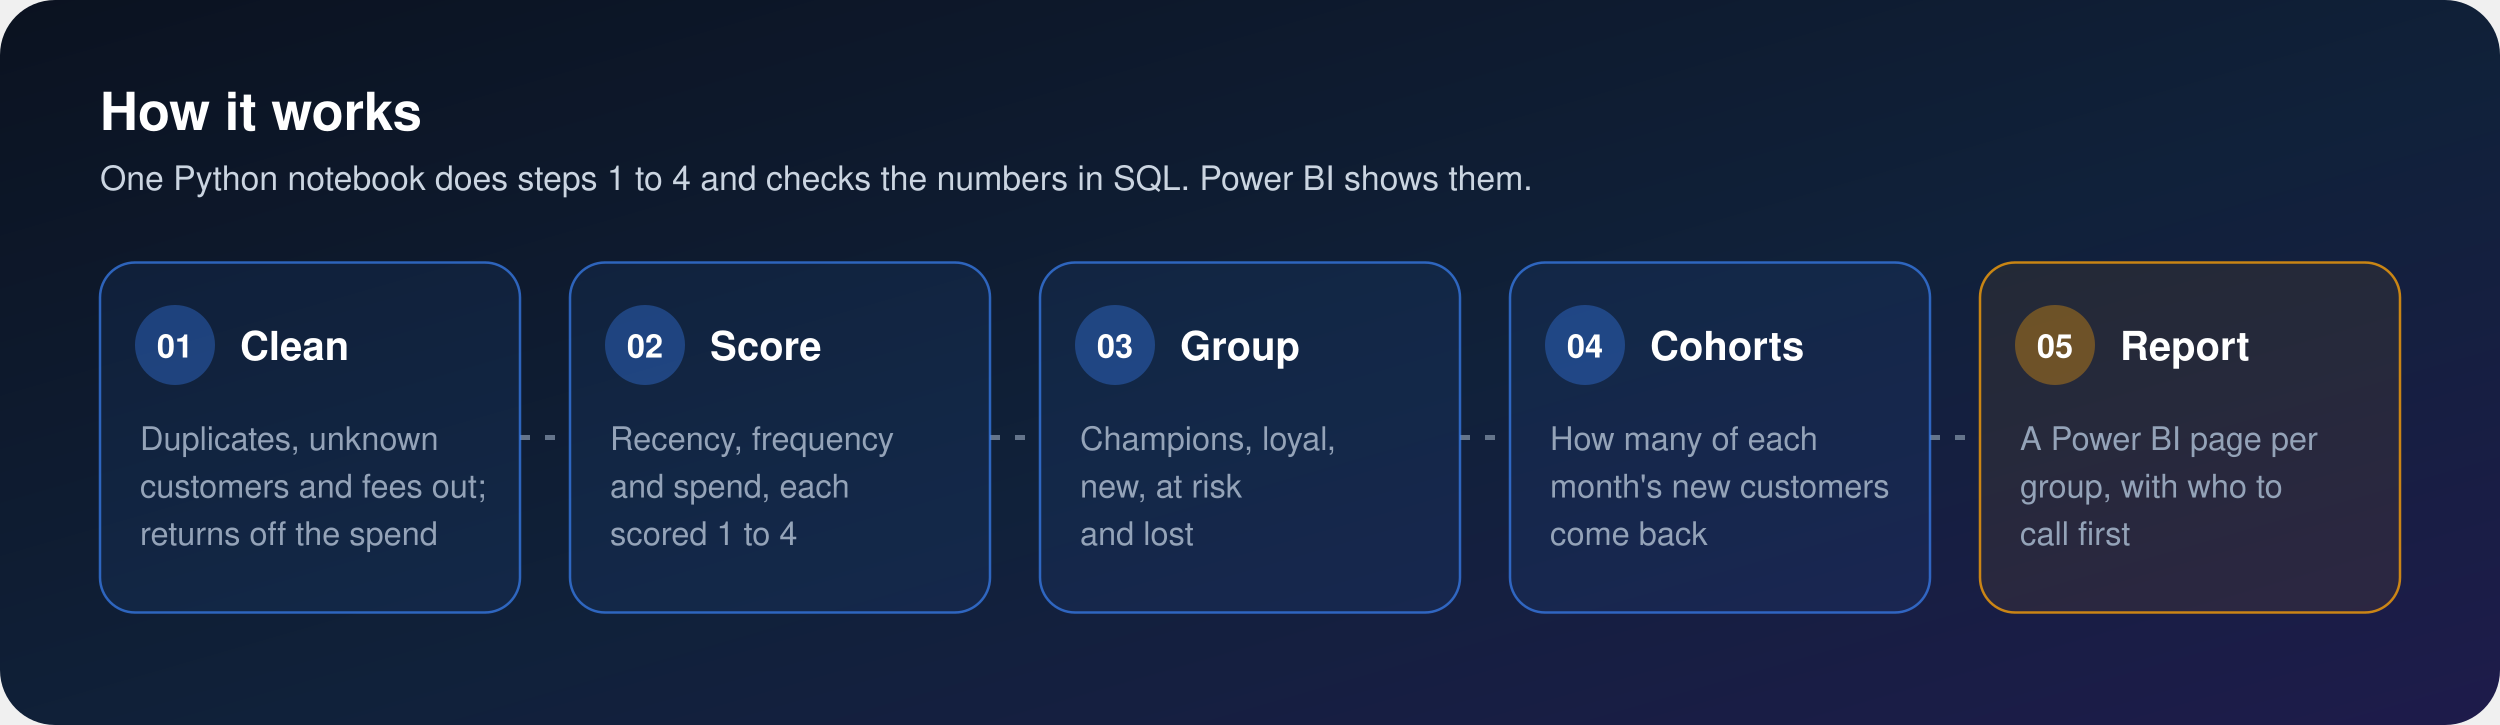
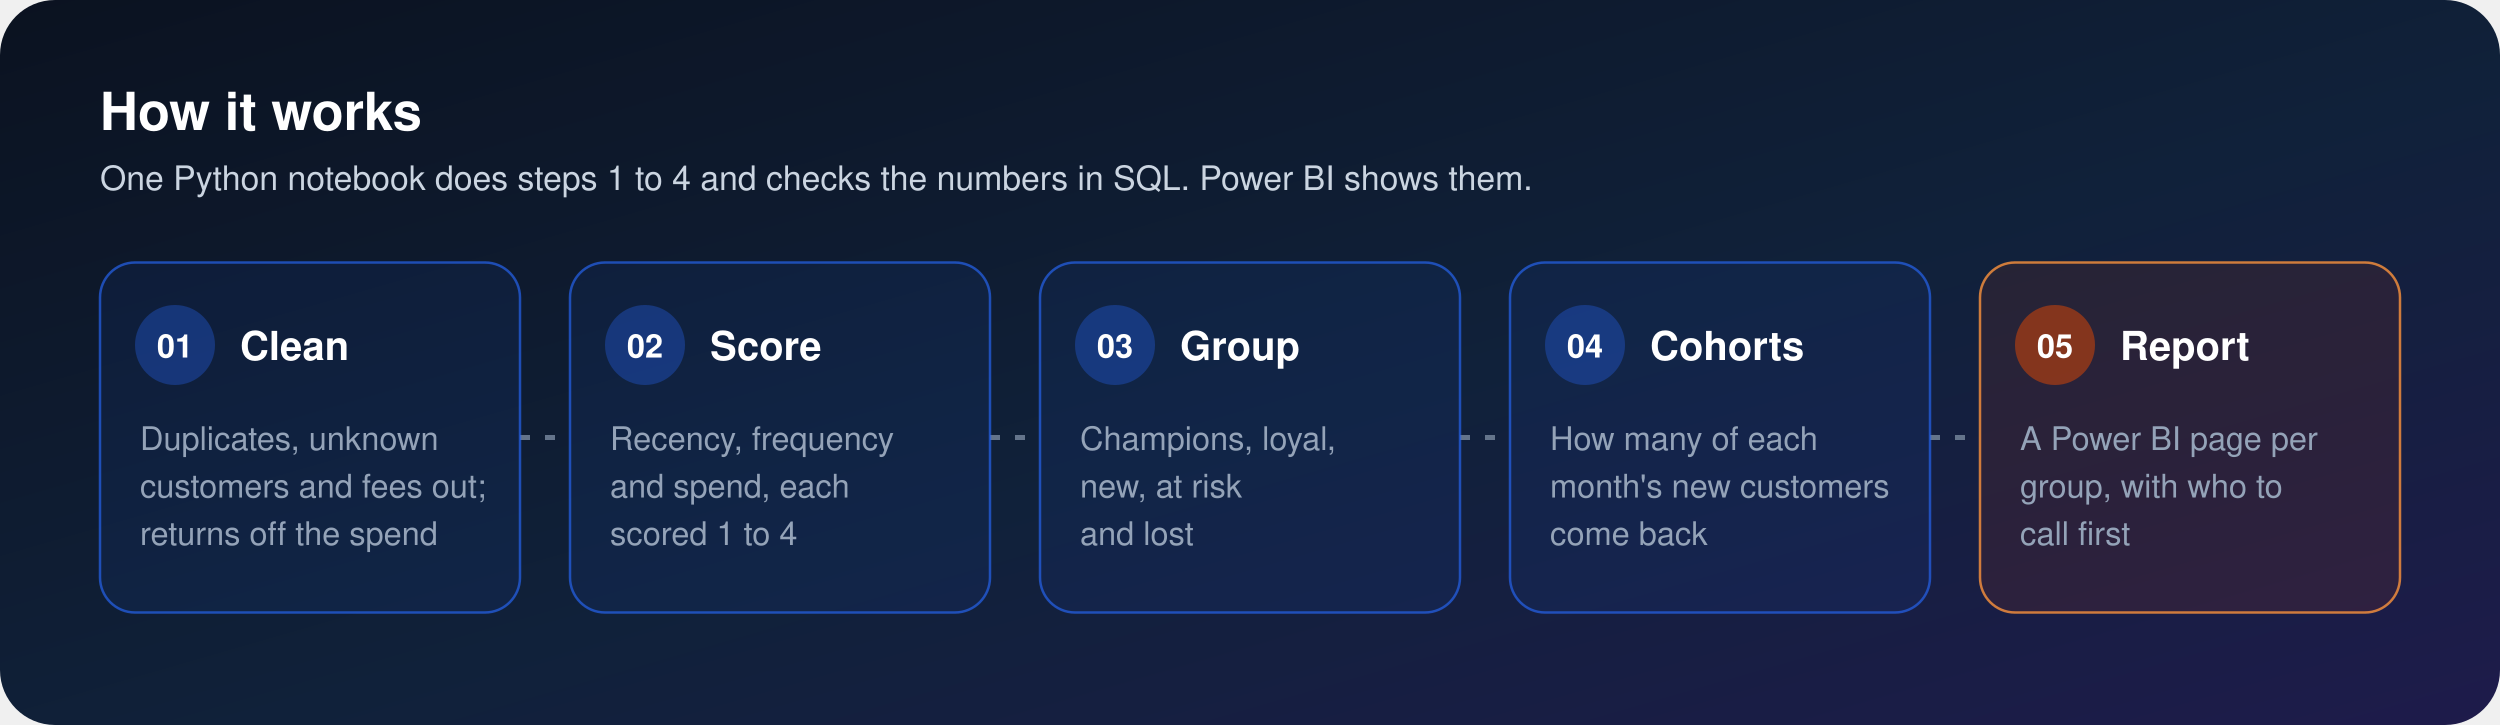
<svg xmlns="http://www.w3.org/2000/svg" viewBox="0 0 1000 290" width="1000" height="290" role="img" aria-label="How it works: 01 Clean, duplicates, unknown customers and fees out, returns taken off spend; 02 Score, recency, frequency and spend, each scored 1 to 4; 03 Group, champions, loyal, new, at risk and lost; 04 Cohorts, how many of each month's new customers come back; 05 Report, a Power BI page per group with who to call first.">
  <defs>
    <linearGradient id="bg" x1="0" y1="0" x2="1" y2="1">
      <stop offset="0" stop-color="#0B1220" />
      <stop offset="0.55" stop-color="#10213A" />
      <stop offset="1" stop-color="#1E1B4B" />
    </linearGradient>
  </defs>
  <style>
    text { font-family: "Segoe UI", -apple-system, Helvetica, Arial, sans-serif; }
    .title { font-size: 21px; font-weight: 700; fill: #FFFFFF; }
    .sub { font-size: 13.5px; fill: #CBD5E1; }
    .num { font-size: 13px; font-weight: 700; fill: #FFFFFF; }
    .step { font-size: 16px; font-weight: 700; fill: #FFFFFF; }
    .desc { font-size: 13px; fill: #94A3B8; }
    .link { fill: none; stroke: #64748B; stroke-width: 2; stroke-dasharray: 4 6; animation: flow 1.6s linear infinite; }
    @keyframes flow { to { stroke-dashoffset: -20; } }
  </style>
  <rect width="1000" height="290" rx="22" fill="url(#bg)" />
  <text x="40" y="52" class="title">How it works</text>
  <text x="40" y="76" class="sub">One Python notebook does steps 1 to 4 and checks the numbers in SQL. Power BI shows them.</text>
  <path class="link" d="M208 175h20" />
  <path class="link" d="M396 175h20" />
  <path class="link" d="M584 175h20" />
  <path class="link" d="M772 175h20" />
-   <rect x="40" y="105" width="168" height="140" rx="14" fill="#3B82F6" fill-opacity="0.08" stroke="#3B82F6" stroke-opacity="0.7" />
-   <circle cx="70" cy="138" r="16" fill="#3B82F6" fill-opacity="0.35" />
+   <rect x="40" y="105" width="168" height="140" rx="14" fill="#2563EB" fill-opacity="0.08" stroke="#2563EB" stroke-opacity="0.7" />
+   <circle cx="70" cy="138" r="16" fill="#2563EB" fill-opacity="0.35" />
  <text x="70" y="143" class="num" text-anchor="middle">01</text>
  <text x="96" y="144" class="step">Clean</text>
  <text x="56" y="180" class="desc">Duplicates, unknown</text>
  <text x="56" y="199" class="desc">customers and fees out;</text>
  <text x="56" y="218" class="desc">returns off the spend</text>
-   <rect x="228" y="105" width="168" height="140" rx="14" fill="#3B82F6" fill-opacity="0.08" stroke="#3B82F6" stroke-opacity="0.7" />
-   <circle cx="258" cy="138" r="16" fill="#3B82F6" fill-opacity="0.35" />
+   <rect x="228" y="105" width="168" height="140" rx="14" fill="#2563EB" fill-opacity="0.08" stroke="#2563EB" stroke-opacity="0.7" />
+   <circle cx="258" cy="138" r="16" fill="#2563EB" fill-opacity="0.35" />
  <text x="258" y="143" class="num" text-anchor="middle">02</text>
  <text x="284" y="144" class="step">Score</text>
  <text x="244" y="180" class="desc">Recency, frequency</text>
  <text x="244" y="199" class="desc">and spend, each</text>
  <text x="244" y="218" class="desc">scored 1 to 4</text>
-   <rect x="416" y="105" width="168" height="140" rx="14" fill="#3B82F6" fill-opacity="0.08" stroke="#3B82F6" stroke-opacity="0.7" />
-   <circle cx="446" cy="138" r="16" fill="#3B82F6" fill-opacity="0.35" />
+   <rect x="416" y="105" width="168" height="140" rx="14" fill="#2563EB" fill-opacity="0.08" stroke="#2563EB" stroke-opacity="0.7" />
+   <circle cx="446" cy="138" r="16" fill="#2563EB" fill-opacity="0.35" />
  <text x="446" y="143" class="num" text-anchor="middle">03</text>
  <text x="472" y="144" class="step">Group</text>
  <text x="432" y="180" class="desc">Champions, loyal,</text>
  <text x="432" y="199" class="desc">new, at risk</text>
  <text x="432" y="218" class="desc">and lost</text>
-   <rect x="604" y="105" width="168" height="140" rx="14" fill="#3B82F6" fill-opacity="0.08" stroke="#3B82F6" stroke-opacity="0.7" />
-   <circle cx="634" cy="138" r="16" fill="#3B82F6" fill-opacity="0.35" />
+   <rect x="604" y="105" width="168" height="140" rx="14" fill="#2563EB" fill-opacity="0.08" stroke="#2563EB" stroke-opacity="0.7" />
+   <circle cx="634" cy="138" r="16" fill="#2563EB" fill-opacity="0.35" />
  <text x="634" y="143" class="num" text-anchor="middle">04</text>
  <text x="660" y="144" class="step">Cohorts</text>
  <text x="620" y="180" class="desc">How many of each</text>
  <text x="620" y="199" class="desc">month's new customers</text>
  <text x="620" y="218" class="desc">come back</text>
-   <rect x="792" y="105" width="168" height="140" rx="14" fill="#F59E0B" fill-opacity="0.08" stroke="#F59E0B" stroke-opacity="0.8" />
-   <circle cx="822" cy="138" r="16" fill="#F59E0B" fill-opacity="0.35" />
+   <rect x="792" y="105" width="168" height="140" rx="14" fill="#C2410C" fill-opacity="0.12" stroke="#FB923C" stroke-opacity="0.8" />
+   <circle cx="822" cy="138" r="16" fill="#C2410C" fill-opacity="0.6" />
  <text x="822" y="143" class="num" text-anchor="middle">05</text>
  <text x="848" y="144" class="step">Report</text>
  <text x="808" y="180" class="desc">A Power BI page per</text>
  <text x="808" y="199" class="desc">group, with who to</text>
  <text x="808" y="218" class="desc">call first</text>
</svg>
